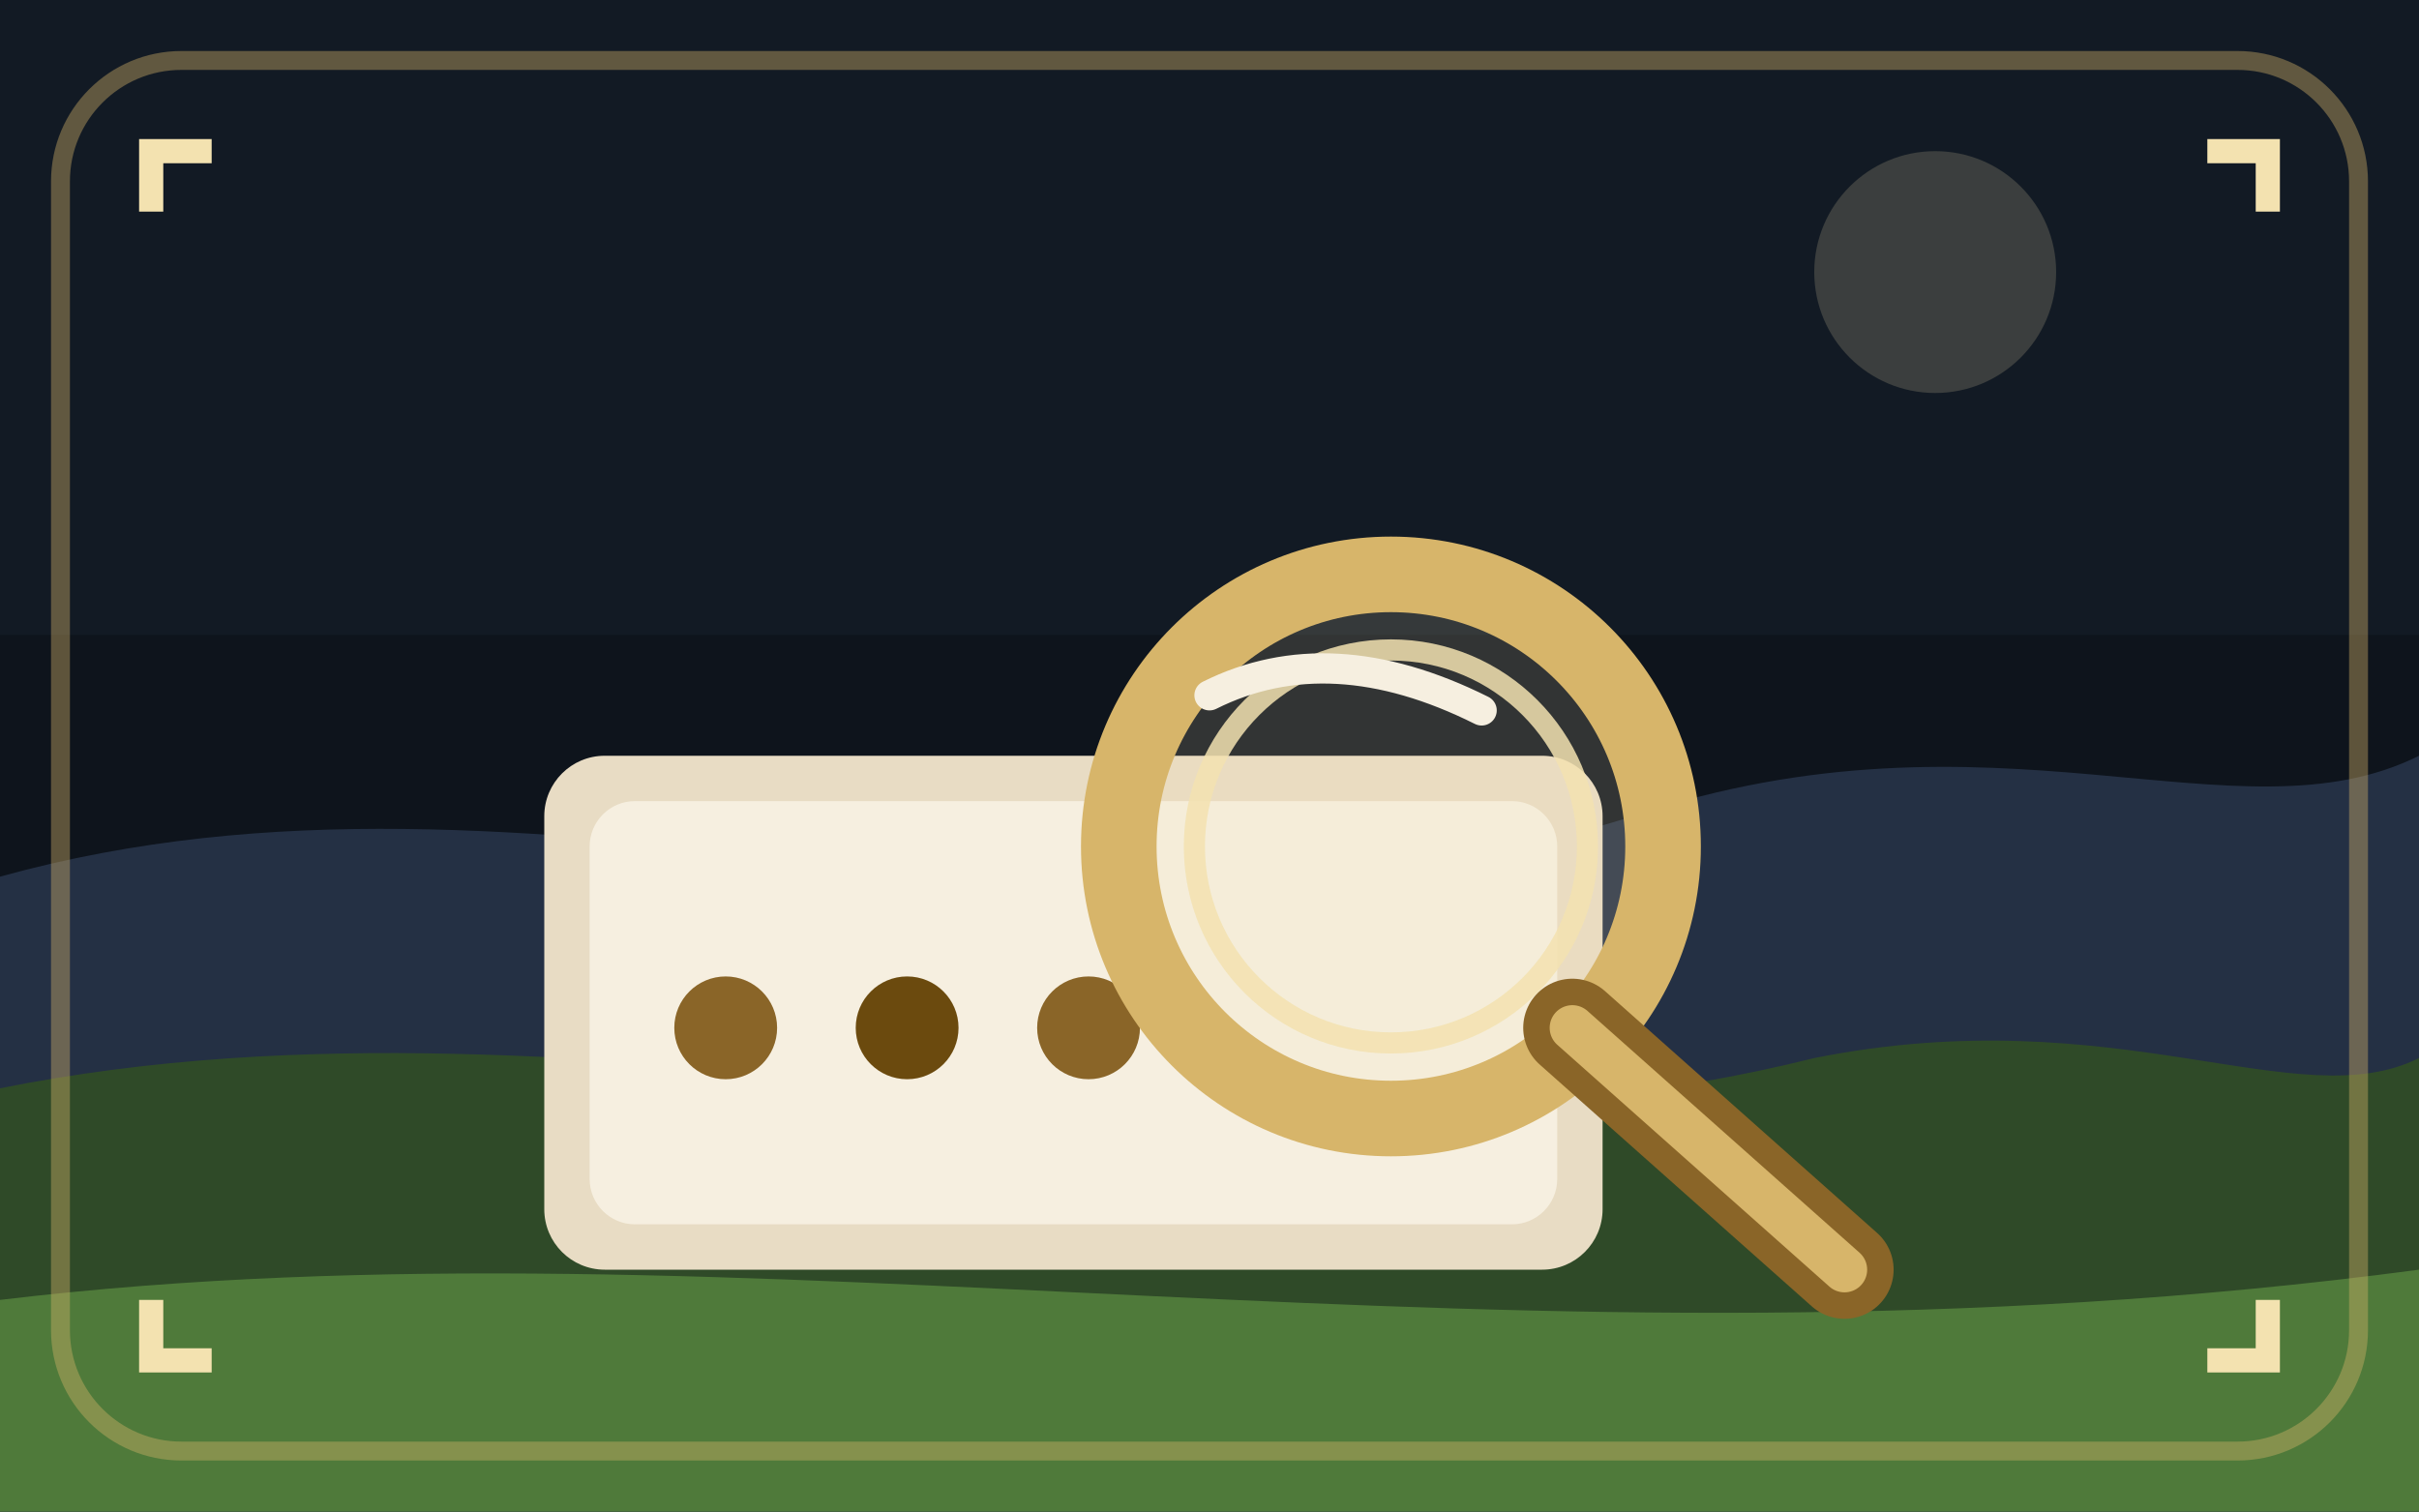
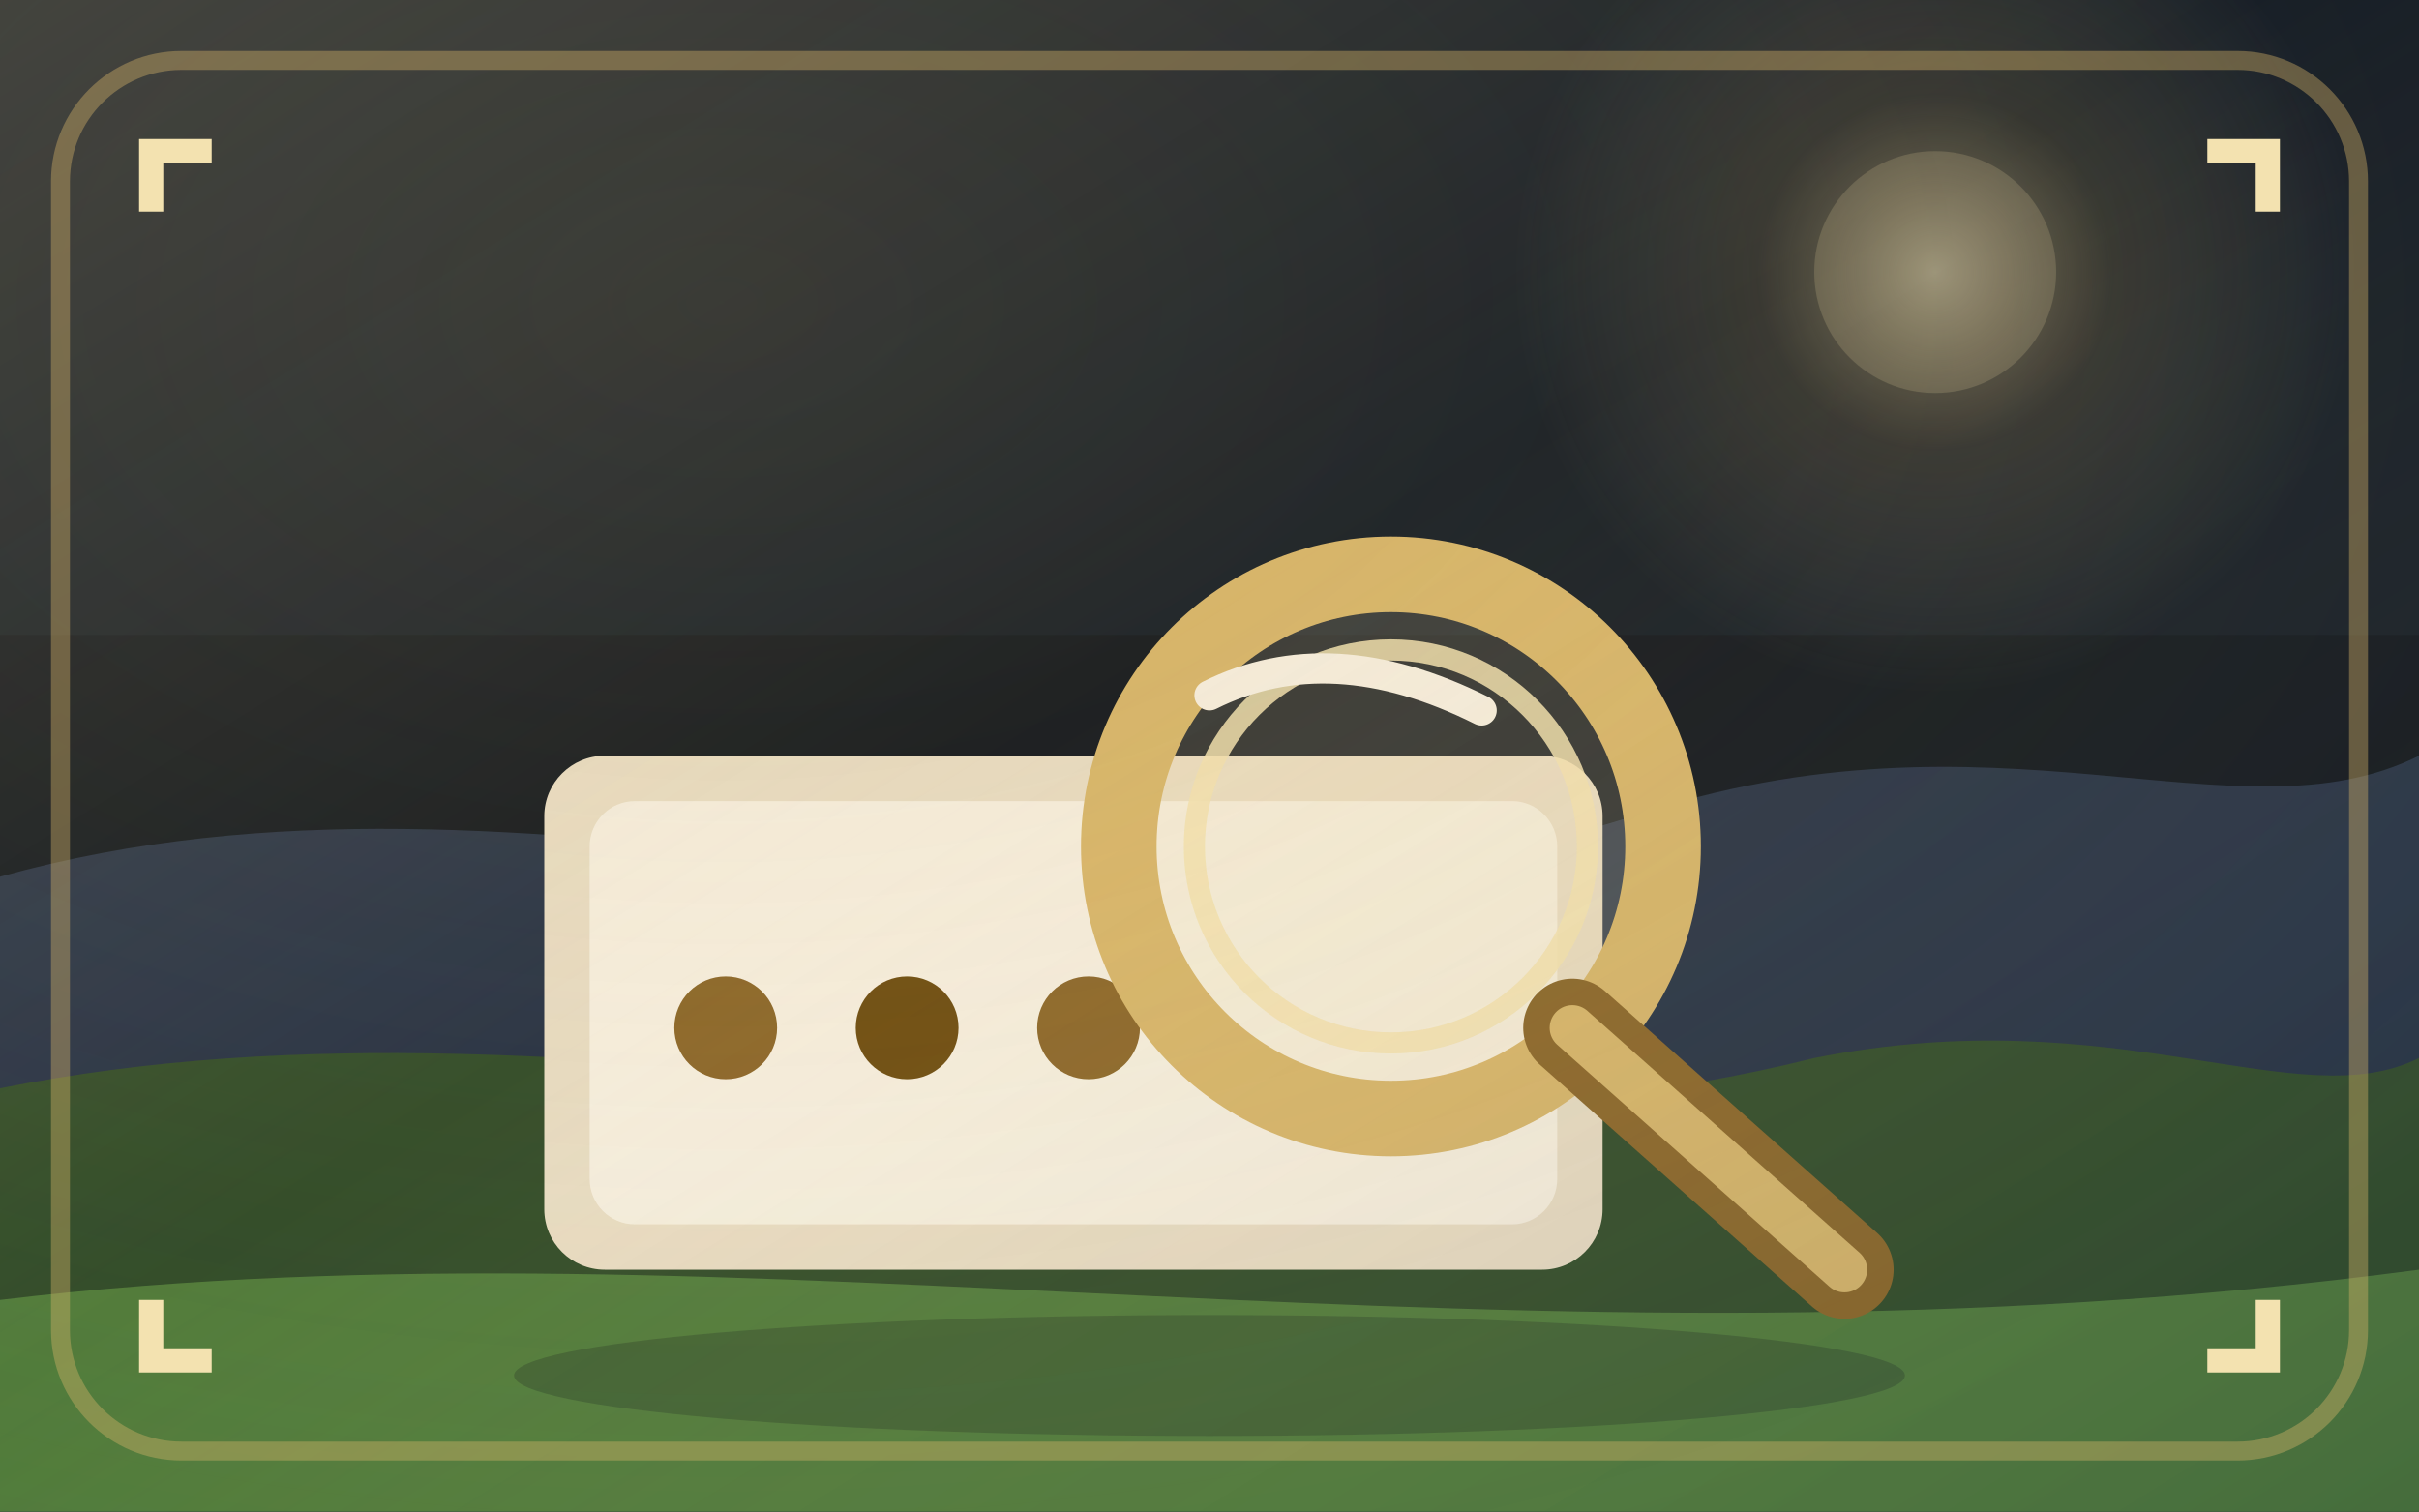
<svg xmlns="http://www.w3.org/2000/svg" viewBox="0 0 160 100">
+   <defs id="lq-grade-defs">
+     <linearGradient id="lq-key" x1="0" y1="0" x2="1" y2="1">
+       <stop offset="0" stop-color="#f3e2b0" stop-opacity="0.16" />
+       <stop offset="0.46" stop-color="#f3e2b0" stop-opacity="0" />
+       <stop offset="1" stop-color="#163044" stop-opacity="0.18" />
+     </linearGradient>
+     <radialGradient id="lq-tint" cx="0.3" cy="0.2" r="0.9">
+       <stop offset="0" stop-color="#d7b56a" stop-opacity="0.13" />
+       <stop offset="1" stop-color="#d7b56a" stop-opacity="0" />
+     </radialGradient>
+     <radialGradient id="lq-gold" cx="0.5" cy="0.5" r="0.5">
+       <stop offset="0" stop-color="#f3e2b0" stop-opacity="0.5" />
+       <stop offset="0.42" stop-color="#d7b56a" stop-opacity="0.14" />
+       <stop offset="1" stop-color="#f3e2b0" stop-opacity="0" />
+     </radialGradient>
+   </defs>
  <rect width="160" height="100" fill="#0e141c" />
  <rect width="160" height="42" fill="#121a24" />
  <circle cx="128" cy="18" r="8" fill="#f3e2b0" opacity="0.18" />
  <path d="M0 58 C36 48 70 66 108 54 C132 46 148 56 160 50 V100 H0 Z" fill="#243044" />
  <path d="M0 72 C40 64 80 80 120 70 C140 66 152 74 160 70 V100 H0 Z" fill="#2f4a28" />
  <path d="M0 86 C50 80 100 92 160 84 V100 H0 Z" fill="#4f7a3a" />
+   <ellipse id="lq-shadow" cx="80" cy="91" rx="46" ry="4" fill="#0a0f15" opacity="0.22" />
  <rect x="36" y="50" width="70" height="34" rx="4" fill="#e8dcc4" />
  <rect x="39" y="53" width="64" height="28" rx="3" fill="#f6efe0" />
  <circle cx="48" cy="68" r="3.4" fill="#8a6528" />
  <circle cx="60" cy="68" r="3.4" fill="#6b4a0e" />
  <circle cx="72" cy="68" r="3.4" fill="#8a6528" />
  <circle cx="92" cy="56" r="18" fill="#f3e2b0" opacity="0.16" />
  <circle cx="92" cy="56" r="18" fill="none" stroke="#d7b56a" stroke-width="5" />
  <circle cx="92" cy="56" r="13" fill="none" stroke="#f3e2b0" stroke-width="1.4" opacity="0.85" />
  <path d="M80 46 Q88 42 98 47" fill="none" stroke="#f6efe0" stroke-width="2" stroke-linecap="round" />
  <path d="M104 68 L122 84" stroke="#8a6528" stroke-width="6.5" stroke-linecap="round" />
  <path d="M104 68 L122 84" stroke="#d7b56a" stroke-width="3" stroke-linecap="round" />
+   <g id="lq-grade" pointer-events="none">
+     <rect width="160" height="100" fill="url(#lq-key)" />
+     <rect width="160" height="100" fill="url(#lq-tint)" />
+     <circle cx="128" cy="18" r="28" fill="url(#lq-gold)" />
+   </g>
  <rect x="4" y="4" width="152" height="92" rx="8" fill="none" stroke="#d7b56a" stroke-opacity="0.4" stroke-width="1.25" />
  <g fill="none" stroke="#f3e2b0" stroke-width="1.6" stroke-linecap="butt">
    <path d="M10 14 V10 H14" />
    <path d="M146 10 H150 V14" />
    <path d="M10 86 V90 H14" />
    <path d="M150 86 V90 H146" />
  </g>
</svg>
